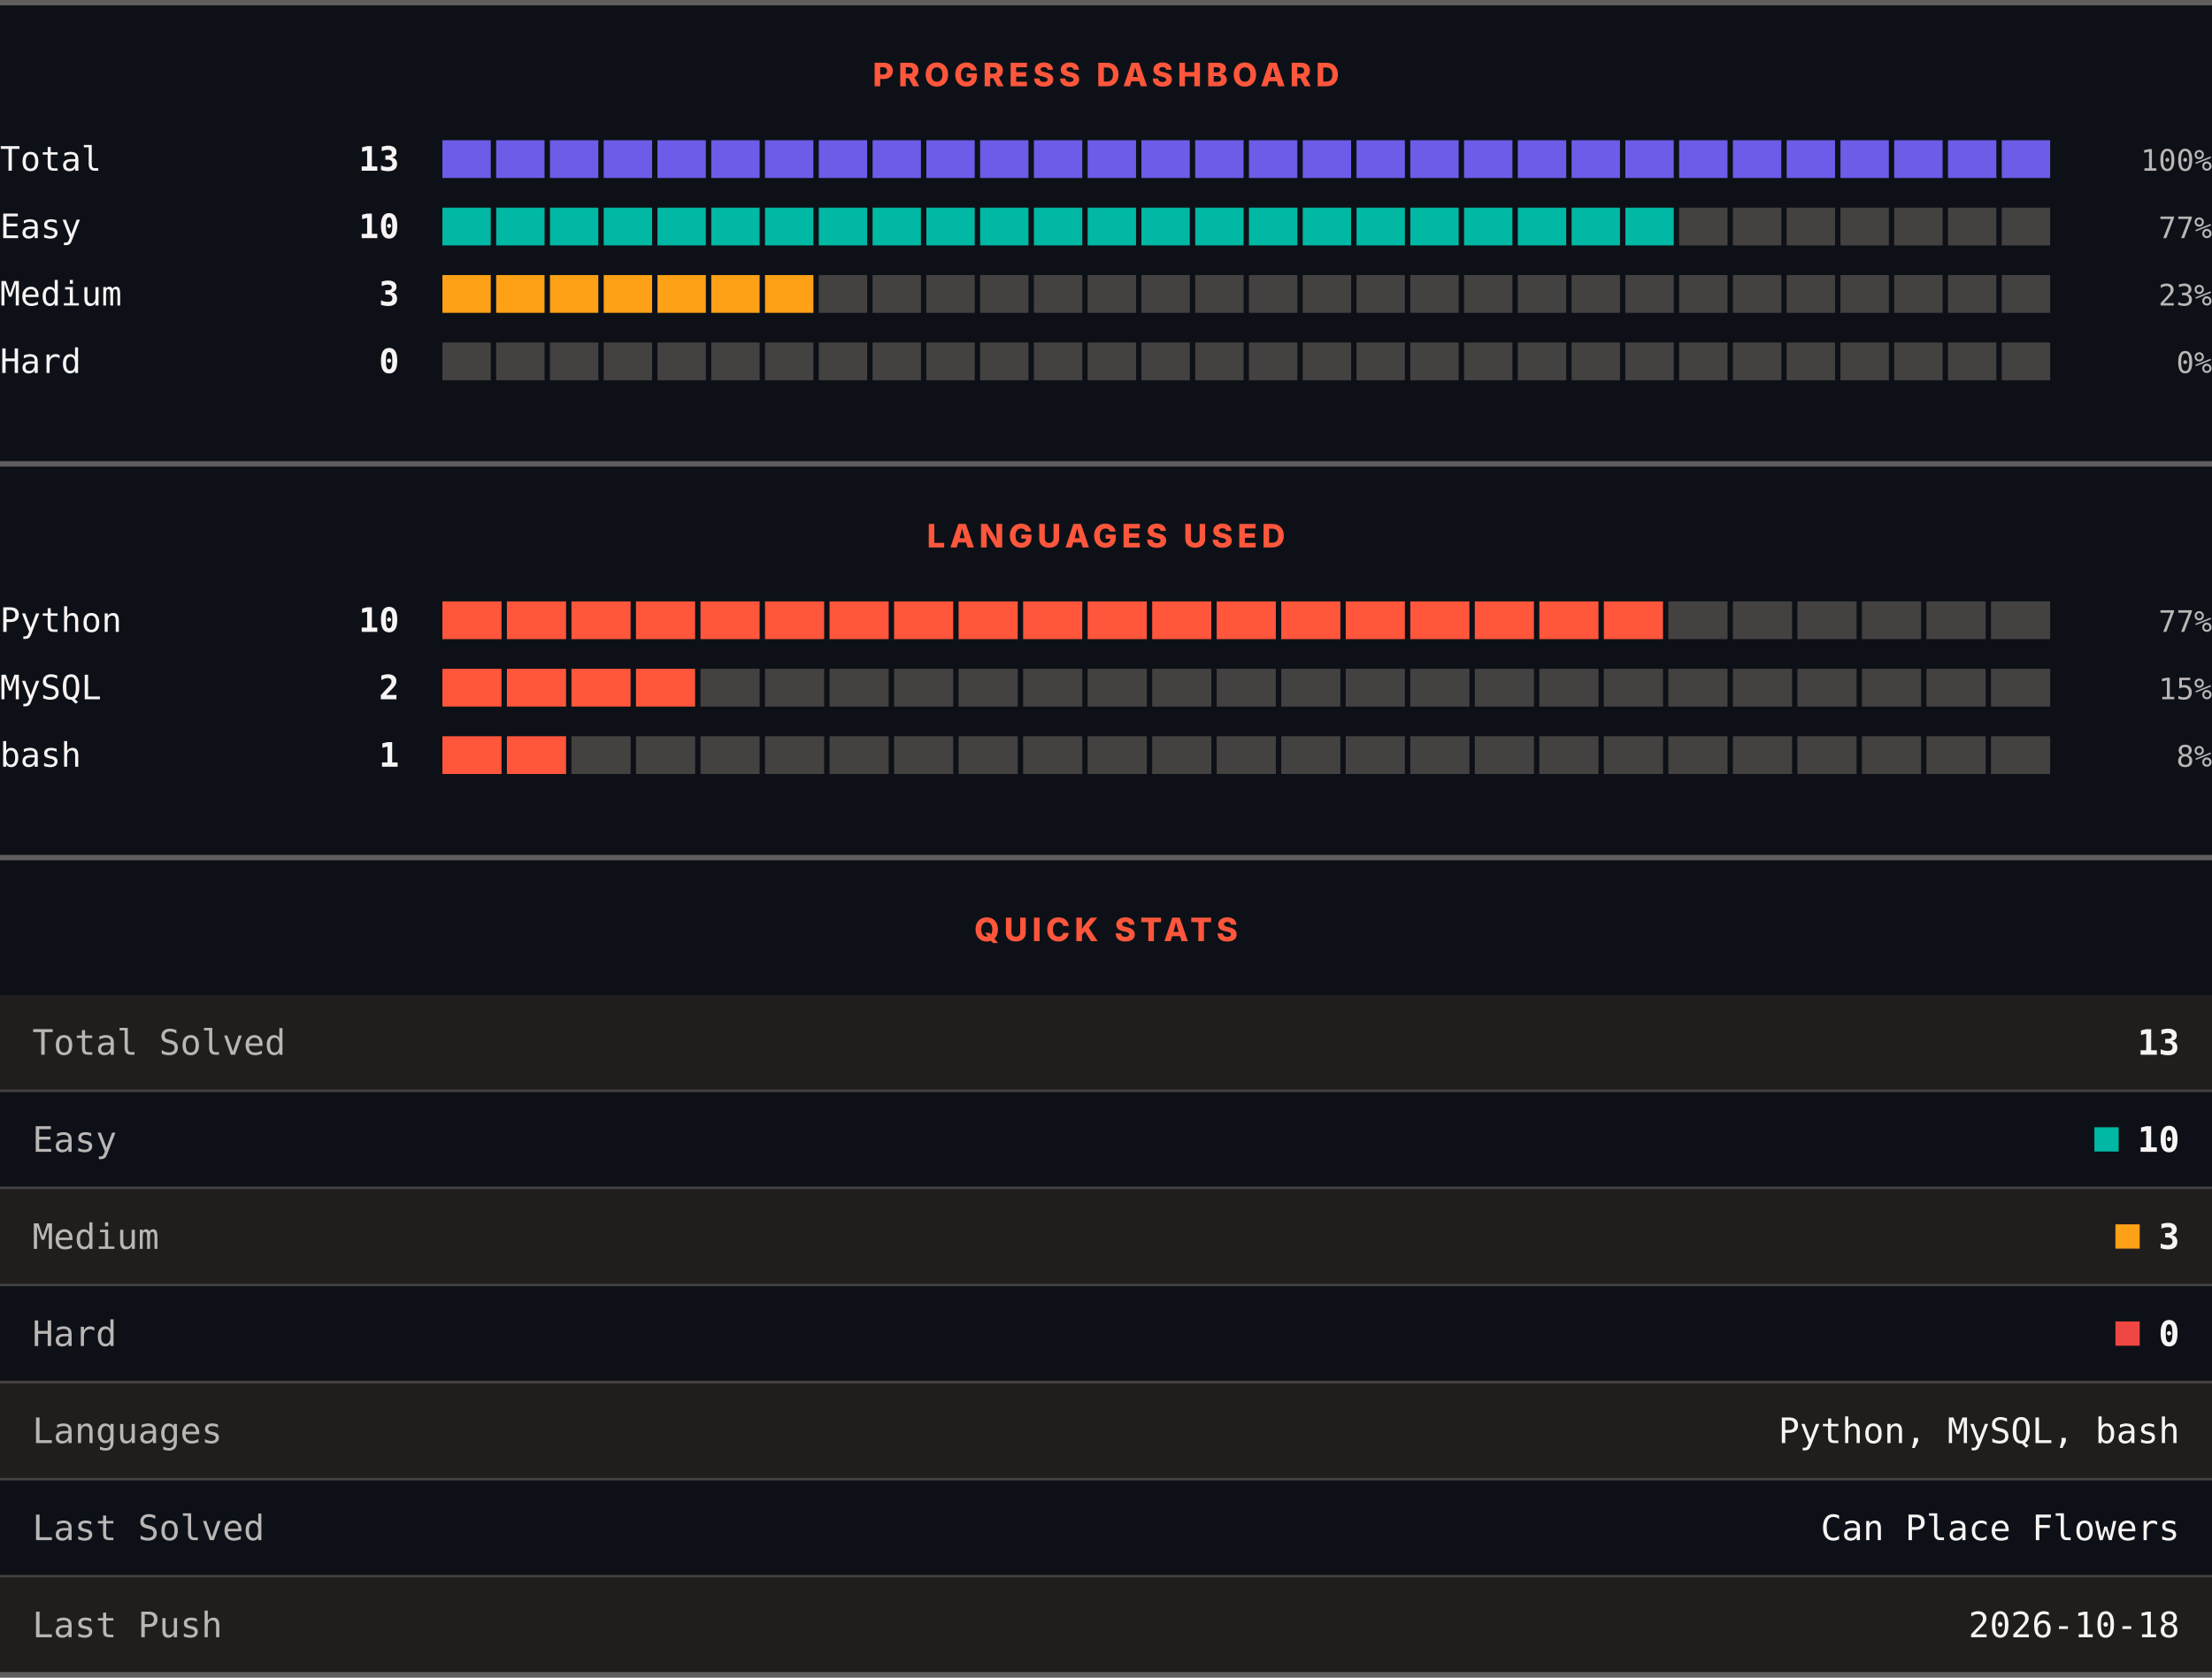
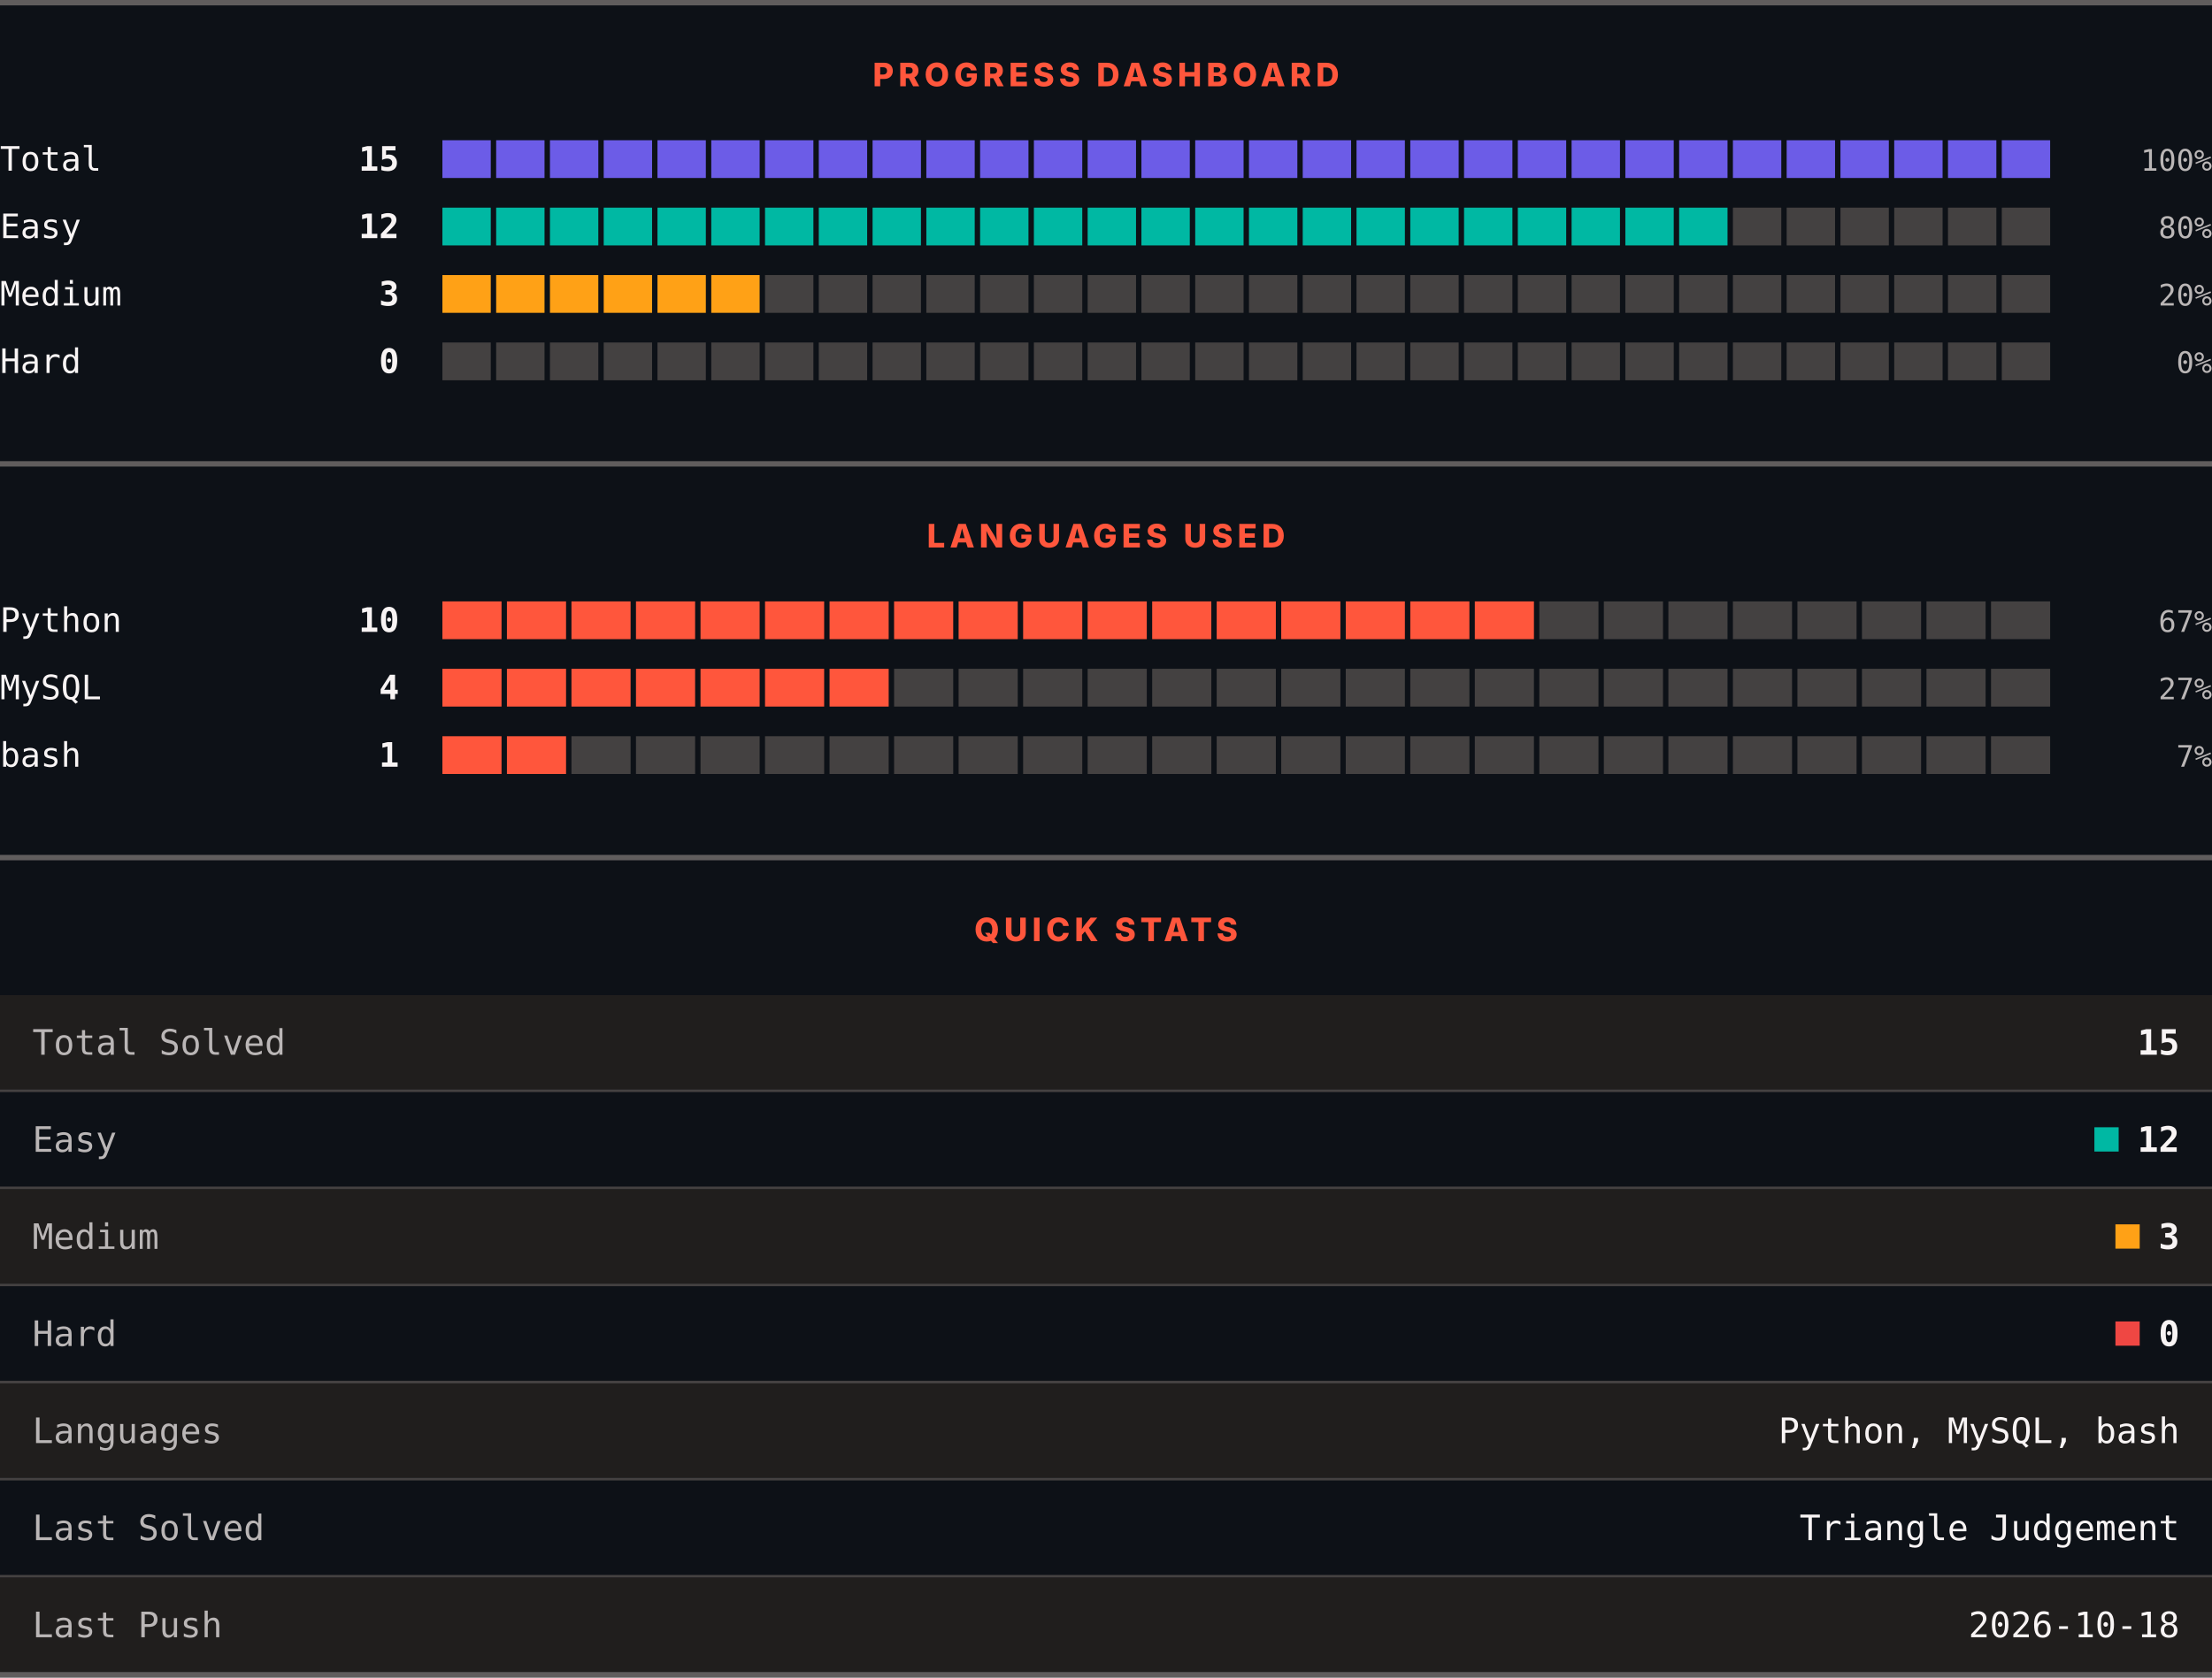
<svg xmlns="http://www.w3.org/2000/svg" width="820" height="622" viewBox="0 0 820 622" role="img" aria-label="LeetCode progress, languages and quick stats">
  <rect width="820" height="622" fill="#0d1117" />
  <rect x="0" y="0" width="820" height="2" fill="#605d5d" />
  <text x="410" y="32" text-anchor="middle" font-family="Archivo, system-ui, -apple-system, Segoe UI, sans-serif" font-size="12" font-weight="800" letter-spacing="1.68" fill="#ff563c">PROGRESS DASHBOARD</text>
  <text x="0" y="63.3" font-family="ui-monospace, SFMono-Regular, Menlo, Consolas, monospace" font-size="12.5" fill="#f8f4f4">Total</text>
-   <text x="148" y="63.3" text-anchor="end" font-family="ui-monospace, SFMono-Regular, Menlo, Consolas, monospace" font-size="12.5" font-weight="700" fill="#f8f4f4">13</text>
+   <text x="148" y="63.3" text-anchor="end" font-family="ui-monospace, SFMono-Regular, Menlo, Consolas, monospace" font-size="12.5" font-weight="700" fill="#f8f4f4">15</text>
  <rect x="164.00" y="52" width="17.93" height="14" fill="#6c5ce7" />
  <rect x="183.93" y="52" width="17.93" height="14" fill="#6c5ce7" />
  <rect x="203.87" y="52" width="17.93" height="14" fill="#6c5ce7" />
  <rect x="223.80" y="52" width="17.93" height="14" fill="#6c5ce7" />
  <rect x="243.73" y="52" width="17.93" height="14" fill="#6c5ce7" />
  <rect x="263.67" y="52" width="17.93" height="14" fill="#6c5ce7" />
  <rect x="283.60" y="52" width="17.93" height="14" fill="#6c5ce7" />
  <rect x="303.53" y="52" width="17.93" height="14" fill="#6c5ce7" />
  <rect x="323.47" y="52" width="17.93" height="14" fill="#6c5ce7" />
  <rect x="343.40" y="52" width="17.93" height="14" fill="#6c5ce7" />
  <rect x="363.33" y="52" width="17.93" height="14" fill="#6c5ce7" />
  <rect x="383.27" y="52" width="17.93" height="14" fill="#6c5ce7" />
  <rect x="403.20" y="52" width="17.93" height="14" fill="#6c5ce7" />
  <rect x="423.13" y="52" width="17.93" height="14" fill="#6c5ce7" />
  <rect x="443.07" y="52" width="17.93" height="14" fill="#6c5ce7" />
  <rect x="463.00" y="52" width="17.93" height="14" fill="#6c5ce7" />
  <rect x="482.93" y="52" width="17.93" height="14" fill="#6c5ce7" />
  <rect x="502.87" y="52" width="17.93" height="14" fill="#6c5ce7" />
  <rect x="522.80" y="52" width="17.93" height="14" fill="#6c5ce7" />
  <rect x="542.73" y="52" width="17.93" height="14" fill="#6c5ce7" />
  <rect x="562.67" y="52" width="17.93" height="14" fill="#6c5ce7" />
  <rect x="582.60" y="52" width="17.93" height="14" fill="#6c5ce7" />
  <rect x="602.53" y="52" width="17.93" height="14" fill="#6c5ce7" />
  <rect x="622.47" y="52" width="17.93" height="14" fill="#6c5ce7" />
  <rect x="642.40" y="52" width="17.93" height="14" fill="#6c5ce7" />
  <rect x="662.33" y="52" width="17.93" height="14" fill="#6c5ce7" />
  <rect x="682.27" y="52" width="17.93" height="14" fill="#6c5ce7" />
  <rect x="702.20" y="52" width="17.93" height="14" fill="#6c5ce7" />
  <rect x="722.13" y="52" width="17.93" height="14" fill="#6c5ce7" />
  <rect x="742.07" y="52" width="17.93" height="14" fill="#6c5ce7" />
  <text x="820" y="63.3" text-anchor="end" font-family="ui-monospace, SFMono-Regular, Menlo, Consolas, monospace" font-size="11" fill="#bab6b6">100%</text>
  <text x="0" y="88.3" font-family="ui-monospace, SFMono-Regular, Menlo, Consolas, monospace" font-size="12.5" fill="#f8f4f4">Easy</text>
-   <text x="148" y="88.3" text-anchor="end" font-family="ui-monospace, SFMono-Regular, Menlo, Consolas, monospace" font-size="12.5" font-weight="700" fill="#f8f4f4">10</text>
+   <text x="148" y="88.3" text-anchor="end" font-family="ui-monospace, SFMono-Regular, Menlo, Consolas, monospace" font-size="12.5" font-weight="700" fill="#f8f4f4">12</text>
  <rect x="164.00" y="77" width="17.93" height="14" fill="#00b8a3" />
  <rect x="183.93" y="77" width="17.93" height="14" fill="#00b8a3" />
  <rect x="203.87" y="77" width="17.93" height="14" fill="#00b8a3" />
  <rect x="223.80" y="77" width="17.93" height="14" fill="#00b8a3" />
  <rect x="243.73" y="77" width="17.93" height="14" fill="#00b8a3" />
  <rect x="263.67" y="77" width="17.93" height="14" fill="#00b8a3" />
  <rect x="283.60" y="77" width="17.93" height="14" fill="#00b8a3" />
  <rect x="303.53" y="77" width="17.93" height="14" fill="#00b8a3" />
  <rect x="323.47" y="77" width="17.93" height="14" fill="#00b8a3" />
  <rect x="343.40" y="77" width="17.93" height="14" fill="#00b8a3" />
  <rect x="363.33" y="77" width="17.93" height="14" fill="#00b8a3" />
  <rect x="383.27" y="77" width="17.93" height="14" fill="#00b8a3" />
  <rect x="403.20" y="77" width="17.93" height="14" fill="#00b8a3" />
  <rect x="423.13" y="77" width="17.93" height="14" fill="#00b8a3" />
  <rect x="443.07" y="77" width="17.93" height="14" fill="#00b8a3" />
  <rect x="463.00" y="77" width="17.93" height="14" fill="#00b8a3" />
  <rect x="482.93" y="77" width="17.93" height="14" fill="#00b8a3" />
  <rect x="502.87" y="77" width="17.93" height="14" fill="#00b8a3" />
  <rect x="522.80" y="77" width="17.93" height="14" fill="#00b8a3" />
  <rect x="542.73" y="77" width="17.93" height="14" fill="#00b8a3" />
  <rect x="562.67" y="77" width="17.93" height="14" fill="#00b8a3" />
  <rect x="582.60" y="77" width="17.93" height="14" fill="#00b8a3" />
  <rect x="602.53" y="77" width="17.93" height="14" fill="#00b8a3" />
-   <rect x="622.47" y="77" width="17.93" height="14" fill="#444141" />
+   <rect x="622.47" y="77" width="17.93" height="14" fill="#00b8a3" />
  <rect x="642.40" y="77" width="17.93" height="14" fill="#444141" />
  <rect x="662.33" y="77" width="17.93" height="14" fill="#444141" />
  <rect x="682.27" y="77" width="17.93" height="14" fill="#444141" />
  <rect x="702.20" y="77" width="17.93" height="14" fill="#444141" />
  <rect x="722.13" y="77" width="17.93" height="14" fill="#444141" />
  <rect x="742.07" y="77" width="17.93" height="14" fill="#444141" />
-   <text x="820" y="88.3" text-anchor="end" font-family="ui-monospace, SFMono-Regular, Menlo, Consolas, monospace" font-size="11" fill="#bab6b6">77%</text>
+   <text x="820" y="88.3" text-anchor="end" font-family="ui-monospace, SFMono-Regular, Menlo, Consolas, monospace" font-size="11" fill="#bab6b6">80%</text>
  <text x="0" y="113.3" font-family="ui-monospace, SFMono-Regular, Menlo, Consolas, monospace" font-size="12.5" fill="#f8f4f4">Medium</text>
  <text x="148" y="113.3" text-anchor="end" font-family="ui-monospace, SFMono-Regular, Menlo, Consolas, monospace" font-size="12.5" font-weight="700" fill="#f8f4f4">3</text>
  <rect x="164.00" y="102" width="17.93" height="14" fill="#ffa116" />
  <rect x="183.93" y="102" width="17.93" height="14" fill="#ffa116" />
  <rect x="203.87" y="102" width="17.93" height="14" fill="#ffa116" />
  <rect x="223.80" y="102" width="17.93" height="14" fill="#ffa116" />
  <rect x="243.73" y="102" width="17.93" height="14" fill="#ffa116" />
  <rect x="263.67" y="102" width="17.93" height="14" fill="#ffa116" />
-   <rect x="283.60" y="102" width="17.93" height="14" fill="#ffa116" />
+   <rect x="283.60" y="102" width="17.93" height="14" fill="#444141" />
  <rect x="303.53" y="102" width="17.93" height="14" fill="#444141" />
  <rect x="323.47" y="102" width="17.93" height="14" fill="#444141" />
  <rect x="343.40" y="102" width="17.93" height="14" fill="#444141" />
  <rect x="363.33" y="102" width="17.93" height="14" fill="#444141" />
  <rect x="383.27" y="102" width="17.93" height="14" fill="#444141" />
  <rect x="403.20" y="102" width="17.93" height="14" fill="#444141" />
  <rect x="423.13" y="102" width="17.93" height="14" fill="#444141" />
  <rect x="443.07" y="102" width="17.93" height="14" fill="#444141" />
  <rect x="463.00" y="102" width="17.93" height="14" fill="#444141" />
  <rect x="482.93" y="102" width="17.93" height="14" fill="#444141" />
  <rect x="502.87" y="102" width="17.93" height="14" fill="#444141" />
  <rect x="522.80" y="102" width="17.93" height="14" fill="#444141" />
  <rect x="542.73" y="102" width="17.93" height="14" fill="#444141" />
  <rect x="562.67" y="102" width="17.93" height="14" fill="#444141" />
  <rect x="582.60" y="102" width="17.93" height="14" fill="#444141" />
  <rect x="602.53" y="102" width="17.93" height="14" fill="#444141" />
  <rect x="622.47" y="102" width="17.93" height="14" fill="#444141" />
  <rect x="642.40" y="102" width="17.93" height="14" fill="#444141" />
  <rect x="662.33" y="102" width="17.93" height="14" fill="#444141" />
  <rect x="682.27" y="102" width="17.93" height="14" fill="#444141" />
  <rect x="702.20" y="102" width="17.93" height="14" fill="#444141" />
  <rect x="722.13" y="102" width="17.93" height="14" fill="#444141" />
  <rect x="742.07" y="102" width="17.93" height="14" fill="#444141" />
-   <text x="820" y="113.3" text-anchor="end" font-family="ui-monospace, SFMono-Regular, Menlo, Consolas, monospace" font-size="11" fill="#bab6b6">23%</text>
+   <text x="820" y="113.3" text-anchor="end" font-family="ui-monospace, SFMono-Regular, Menlo, Consolas, monospace" font-size="11" fill="#bab6b6">20%</text>
  <text x="0" y="138.3" font-family="ui-monospace, SFMono-Regular, Menlo, Consolas, monospace" font-size="12.5" fill="#f8f4f4">Hard</text>
  <text x="148" y="138.3" text-anchor="end" font-family="ui-monospace, SFMono-Regular, Menlo, Consolas, monospace" font-size="12.5" font-weight="700" fill="#f8f4f4">0</text>
  <rect x="164.00" y="127" width="17.93" height="14" fill="#444141" />
  <rect x="183.93" y="127" width="17.93" height="14" fill="#444141" />
  <rect x="203.87" y="127" width="17.93" height="14" fill="#444141" />
  <rect x="223.80" y="127" width="17.93" height="14" fill="#444141" />
  <rect x="243.73" y="127" width="17.93" height="14" fill="#444141" />
  <rect x="263.67" y="127" width="17.93" height="14" fill="#444141" />
  <rect x="283.60" y="127" width="17.93" height="14" fill="#444141" />
  <rect x="303.53" y="127" width="17.93" height="14" fill="#444141" />
  <rect x="323.47" y="127" width="17.93" height="14" fill="#444141" />
  <rect x="343.40" y="127" width="17.93" height="14" fill="#444141" />
  <rect x="363.33" y="127" width="17.93" height="14" fill="#444141" />
  <rect x="383.27" y="127" width="17.93" height="14" fill="#444141" />
  <rect x="403.20" y="127" width="17.93" height="14" fill="#444141" />
  <rect x="423.13" y="127" width="17.93" height="14" fill="#444141" />
  <rect x="443.07" y="127" width="17.93" height="14" fill="#444141" />
  <rect x="463.00" y="127" width="17.93" height="14" fill="#444141" />
  <rect x="482.93" y="127" width="17.93" height="14" fill="#444141" />
  <rect x="502.87" y="127" width="17.93" height="14" fill="#444141" />
  <rect x="522.80" y="127" width="17.93" height="14" fill="#444141" />
  <rect x="542.73" y="127" width="17.93" height="14" fill="#444141" />
  <rect x="562.67" y="127" width="17.93" height="14" fill="#444141" />
  <rect x="582.60" y="127" width="17.93" height="14" fill="#444141" />
  <rect x="602.53" y="127" width="17.93" height="14" fill="#444141" />
  <rect x="622.47" y="127" width="17.93" height="14" fill="#444141" />
  <rect x="642.40" y="127" width="17.93" height="14" fill="#444141" />
  <rect x="662.33" y="127" width="17.93" height="14" fill="#444141" />
  <rect x="682.27" y="127" width="17.93" height="14" fill="#444141" />
  <rect x="702.20" y="127" width="17.93" height="14" fill="#444141" />
  <rect x="722.13" y="127" width="17.93" height="14" fill="#444141" />
  <rect x="742.07" y="127" width="17.93" height="14" fill="#444141" />
  <text x="820" y="138.3" text-anchor="end" font-family="ui-monospace, SFMono-Regular, Menlo, Consolas, monospace" font-size="11" fill="#bab6b6">0%</text>
  <rect x="0" y="171" width="820" height="2" fill="#605d5d" />
  <text x="410" y="203" text-anchor="middle" font-family="Archivo, system-ui, -apple-system, Segoe UI, sans-serif" font-size="12" font-weight="800" letter-spacing="1.68" fill="#ff563c">LANGUAGES USED</text>
  <text x="0" y="234.3" font-family="ui-monospace, SFMono-Regular, Menlo, Consolas, monospace" font-size="12.5" fill="#f8f4f4">Python</text>
  <text x="148" y="234.3" text-anchor="end" font-family="ui-monospace, SFMono-Regular, Menlo, Consolas, monospace" font-size="12.5" font-weight="700" fill="#f8f4f4">10</text>
  <rect x="164.00" y="223" width="21.92" height="14" fill="#ff563c" />
  <rect x="187.92" y="223" width="21.92" height="14" fill="#ff563c" />
  <rect x="211.84" y="223" width="21.92" height="14" fill="#ff563c" />
  <rect x="235.76" y="223" width="21.92" height="14" fill="#ff563c" />
  <rect x="259.68" y="223" width="21.92" height="14" fill="#ff563c" />
  <rect x="283.60" y="223" width="21.92" height="14" fill="#ff563c" />
  <rect x="307.52" y="223" width="21.92" height="14" fill="#ff563c" />
  <rect x="331.44" y="223" width="21.92" height="14" fill="#ff563c" />
  <rect x="355.36" y="223" width="21.92" height="14" fill="#ff563c" />
  <rect x="379.28" y="223" width="21.92" height="14" fill="#ff563c" />
  <rect x="403.20" y="223" width="21.92" height="14" fill="#ff563c" />
  <rect x="427.12" y="223" width="21.92" height="14" fill="#ff563c" />
  <rect x="451.04" y="223" width="21.92" height="14" fill="#ff563c" />
  <rect x="474.96" y="223" width="21.92" height="14" fill="#ff563c" />
  <rect x="498.88" y="223" width="21.92" height="14" fill="#ff563c" />
  <rect x="522.80" y="223" width="21.92" height="14" fill="#ff563c" />
  <rect x="546.72" y="223" width="21.92" height="14" fill="#ff563c" />
-   <rect x="570.64" y="223" width="21.92" height="14" fill="#ff563c" />
-   <rect x="594.56" y="223" width="21.92" height="14" fill="#ff563c" />
+   <rect x="570.64" y="223" width="21.92" height="14" fill="#444141" />
+   <rect x="594.56" y="223" width="21.92" height="14" fill="#444141" />
  <rect x="618.48" y="223" width="21.92" height="14" fill="#444141" />
  <rect x="642.40" y="223" width="21.92" height="14" fill="#444141" />
  <rect x="666.32" y="223" width="21.92" height="14" fill="#444141" />
  <rect x="690.24" y="223" width="21.92" height="14" fill="#444141" />
  <rect x="714.16" y="223" width="21.92" height="14" fill="#444141" />
  <rect x="738.08" y="223" width="21.92" height="14" fill="#444141" />
-   <text x="820" y="234.3" text-anchor="end" font-family="ui-monospace, SFMono-Regular, Menlo, Consolas, monospace" font-size="11" fill="#bab6b6">77%</text>
+   <text x="820" y="234.3" text-anchor="end" font-family="ui-monospace, SFMono-Regular, Menlo, Consolas, monospace" font-size="11" fill="#bab6b6">67%</text>
  <text x="0" y="259.3" font-family="ui-monospace, SFMono-Regular, Menlo, Consolas, monospace" font-size="12.5" fill="#f8f4f4">MySQL</text>
-   <text x="148" y="259.3" text-anchor="end" font-family="ui-monospace, SFMono-Regular, Menlo, Consolas, monospace" font-size="12.5" font-weight="700" fill="#f8f4f4">2</text>
+   <text x="148" y="259.3" text-anchor="end" font-family="ui-monospace, SFMono-Regular, Menlo, Consolas, monospace" font-size="12.5" font-weight="700" fill="#f8f4f4">4</text>
  <rect x="164.00" y="248" width="21.92" height="14" fill="#ff563c" />
  <rect x="187.92" y="248" width="21.92" height="14" fill="#ff563c" />
  <rect x="211.84" y="248" width="21.92" height="14" fill="#ff563c" />
  <rect x="235.76" y="248" width="21.92" height="14" fill="#ff563c" />
-   <rect x="259.68" y="248" width="21.92" height="14" fill="#444141" />
-   <rect x="283.60" y="248" width="21.92" height="14" fill="#444141" />
-   <rect x="307.52" y="248" width="21.92" height="14" fill="#444141" />
+   <rect x="259.68" y="248" width="21.92" height="14" fill="#ff563c" />
+   <rect x="283.60" y="248" width="21.92" height="14" fill="#ff563c" />
+   <rect x="307.52" y="248" width="21.92" height="14" fill="#ff563c" />
  <rect x="331.44" y="248" width="21.92" height="14" fill="#444141" />
  <rect x="355.36" y="248" width="21.92" height="14" fill="#444141" />
  <rect x="379.28" y="248" width="21.92" height="14" fill="#444141" />
  <rect x="403.20" y="248" width="21.92" height="14" fill="#444141" />
  <rect x="427.12" y="248" width="21.92" height="14" fill="#444141" />
  <rect x="451.04" y="248" width="21.92" height="14" fill="#444141" />
  <rect x="474.96" y="248" width="21.92" height="14" fill="#444141" />
  <rect x="498.88" y="248" width="21.92" height="14" fill="#444141" />
  <rect x="522.80" y="248" width="21.92" height="14" fill="#444141" />
  <rect x="546.72" y="248" width="21.92" height="14" fill="#444141" />
  <rect x="570.64" y="248" width="21.92" height="14" fill="#444141" />
  <rect x="594.56" y="248" width="21.92" height="14" fill="#444141" />
  <rect x="618.48" y="248" width="21.92" height="14" fill="#444141" />
  <rect x="642.40" y="248" width="21.92" height="14" fill="#444141" />
  <rect x="666.32" y="248" width="21.92" height="14" fill="#444141" />
  <rect x="690.24" y="248" width="21.92" height="14" fill="#444141" />
  <rect x="714.16" y="248" width="21.92" height="14" fill="#444141" />
  <rect x="738.08" y="248" width="21.92" height="14" fill="#444141" />
-   <text x="820" y="259.3" text-anchor="end" font-family="ui-monospace, SFMono-Regular, Menlo, Consolas, monospace" font-size="11" fill="#bab6b6">15%</text>
+   <text x="820" y="259.3" text-anchor="end" font-family="ui-monospace, SFMono-Regular, Menlo, Consolas, monospace" font-size="11" fill="#bab6b6">27%</text>
  <text x="0" y="284.3" font-family="ui-monospace, SFMono-Regular, Menlo, Consolas, monospace" font-size="12.5" fill="#f8f4f4">bash</text>
  <text x="148" y="284.3" text-anchor="end" font-family="ui-monospace, SFMono-Regular, Menlo, Consolas, monospace" font-size="12.5" font-weight="700" fill="#f8f4f4">1</text>
  <rect x="164.00" y="273" width="21.92" height="14" fill="#ff563c" />
  <rect x="187.92" y="273" width="21.92" height="14" fill="#ff563c" />
  <rect x="211.84" y="273" width="21.92" height="14" fill="#444141" />
  <rect x="235.76" y="273" width="21.92" height="14" fill="#444141" />
  <rect x="259.68" y="273" width="21.92" height="14" fill="#444141" />
  <rect x="283.60" y="273" width="21.92" height="14" fill="#444141" />
  <rect x="307.52" y="273" width="21.92" height="14" fill="#444141" />
  <rect x="331.44" y="273" width="21.92" height="14" fill="#444141" />
  <rect x="355.36" y="273" width="21.92" height="14" fill="#444141" />
  <rect x="379.28" y="273" width="21.92" height="14" fill="#444141" />
  <rect x="403.20" y="273" width="21.92" height="14" fill="#444141" />
  <rect x="427.12" y="273" width="21.92" height="14" fill="#444141" />
  <rect x="451.04" y="273" width="21.92" height="14" fill="#444141" />
  <rect x="474.96" y="273" width="21.92" height="14" fill="#444141" />
  <rect x="498.88" y="273" width="21.92" height="14" fill="#444141" />
  <rect x="522.80" y="273" width="21.92" height="14" fill="#444141" />
  <rect x="546.72" y="273" width="21.92" height="14" fill="#444141" />
  <rect x="570.64" y="273" width="21.92" height="14" fill="#444141" />
  <rect x="594.56" y="273" width="21.92" height="14" fill="#444141" />
  <rect x="618.48" y="273" width="21.92" height="14" fill="#444141" />
  <rect x="642.40" y="273" width="21.92" height="14" fill="#444141" />
  <rect x="666.32" y="273" width="21.92" height="14" fill="#444141" />
  <rect x="690.24" y="273" width="21.92" height="14" fill="#444141" />
  <rect x="714.16" y="273" width="21.92" height="14" fill="#444141" />
  <rect x="738.08" y="273" width="21.92" height="14" fill="#444141" />
-   <text x="820" y="284.3" text-anchor="end" font-family="ui-monospace, SFMono-Regular, Menlo, Consolas, monospace" font-size="11" fill="#bab6b6">8%</text>
+   <text x="820" y="284.3" text-anchor="end" font-family="ui-monospace, SFMono-Regular, Menlo, Consolas, monospace" font-size="11" fill="#bab6b6">7%</text>
  <rect x="0" y="317" width="820" height="2" fill="#605d5d" />
  <text x="410" y="349" text-anchor="middle" font-family="Archivo, system-ui, -apple-system, Segoe UI, sans-serif" font-size="12" font-weight="800" letter-spacing="1.68" fill="#ff563c">QUICK STATS</text>
  <rect x="0" y="369" width="820" height="35" fill="#201e1d" />
  <text x="12" y="391.1" font-family="ui-monospace, SFMono-Regular, Menlo, Consolas, monospace" font-size="13" fill="#bab6b6">Total Solved</text>
-   <text x="808" y="391.1" text-anchor="end" font-family="ui-monospace, SFMono-Regular, Menlo, Consolas, monospace" font-size="13" font-weight="700" fill="#f8f4f4">13</text>
+   <text x="808" y="391.1" text-anchor="end" font-family="ui-monospace, SFMono-Regular, Menlo, Consolas, monospace" font-size="13" font-weight="700" fill="#f8f4f4">15</text>
  <rect x="0" y="404" width="820" height="1" fill="#444141" />
  <rect x="0" y="405" width="820" height="35" fill="#0d1117" />
  <text x="12" y="427.1" font-family="ui-monospace, SFMono-Regular, Menlo, Consolas, monospace" font-size="13" fill="#bab6b6">Easy</text>
  <rect x="776.4" y="418" width="9" height="9" fill="#00b8a3" />
-   <text x="808" y="427.1" text-anchor="end" font-family="ui-monospace, SFMono-Regular, Menlo, Consolas, monospace" font-size="13" font-weight="700" fill="#f8f4f4">10</text>
+   <text x="808" y="427.1" text-anchor="end" font-family="ui-monospace, SFMono-Regular, Menlo, Consolas, monospace" font-size="13" font-weight="700" fill="#f8f4f4">12</text>
  <rect x="0" y="440" width="820" height="1" fill="#444141" />
  <rect x="0" y="441" width="820" height="35" fill="#201e1d" />
  <text x="12" y="463.1" font-family="ui-monospace, SFMono-Regular, Menlo, Consolas, monospace" font-size="13" fill="#bab6b6">Medium</text>
  <rect x="784.2" y="454" width="9" height="9" fill="#ffa116" />
  <text x="808" y="463.1" text-anchor="end" font-family="ui-monospace, SFMono-Regular, Menlo, Consolas, monospace" font-size="13" font-weight="700" fill="#f8f4f4">3</text>
  <rect x="0" y="476" width="820" height="1" fill="#444141" />
  <rect x="0" y="477" width="820" height="35" fill="#0d1117" />
  <text x="12" y="499.1" font-family="ui-monospace, SFMono-Regular, Menlo, Consolas, monospace" font-size="13" fill="#bab6b6">Hard</text>
  <rect x="784.2" y="490" width="9" height="9" fill="#ef4743" />
  <text x="808" y="499.1" text-anchor="end" font-family="ui-monospace, SFMono-Regular, Menlo, Consolas, monospace" font-size="13" font-weight="700" fill="#f8f4f4">0</text>
  <rect x="0" y="512" width="820" height="1" fill="#444141" />
  <rect x="0" y="513" width="820" height="35" fill="#201e1d" />
  <text x="12" y="535.1" font-family="ui-monospace, SFMono-Regular, Menlo, Consolas, monospace" font-size="13" fill="#bab6b6">Languages</text>
  <text x="808" y="535.1" text-anchor="end" font-family="ui-monospace, SFMono-Regular, Menlo, Consolas, monospace" font-size="13" fill="#f8f4f4">Python, MySQL, bash</text>
  <rect x="0" y="548" width="820" height="1" fill="#444141" />
  <rect x="0" y="549" width="820" height="35" fill="#0d1117" />
  <text x="12" y="571.1" font-family="ui-monospace, SFMono-Regular, Menlo, Consolas, monospace" font-size="13" fill="#bab6b6">Last Solved</text>
-   <text x="808" y="571.1" text-anchor="end" font-family="ui-monospace, SFMono-Regular, Menlo, Consolas, monospace" font-size="13" fill="#f8f4f4">Can Place Flowers</text>
+   <text x="808" y="571.1" text-anchor="end" font-family="ui-monospace, SFMono-Regular, Menlo, Consolas, monospace" font-size="13" fill="#f8f4f4">Triangle Judgement</text>
  <rect x="0" y="584" width="820" height="1" fill="#444141" />
  <rect x="0" y="585" width="820" height="35" fill="#201e1d" />
  <text x="12" y="607.1" font-family="ui-monospace, SFMono-Regular, Menlo, Consolas, monospace" font-size="13" fill="#bab6b6">Last Push</text>
  <text x="808" y="607.1" text-anchor="end" font-family="ui-monospace, SFMono-Regular, Menlo, Consolas, monospace" font-size="13" fill="#f8f4f4">2026-10-18</text>
  <rect x="0" y="620" width="820" height="2" fill="#605d5d" />
</svg>
